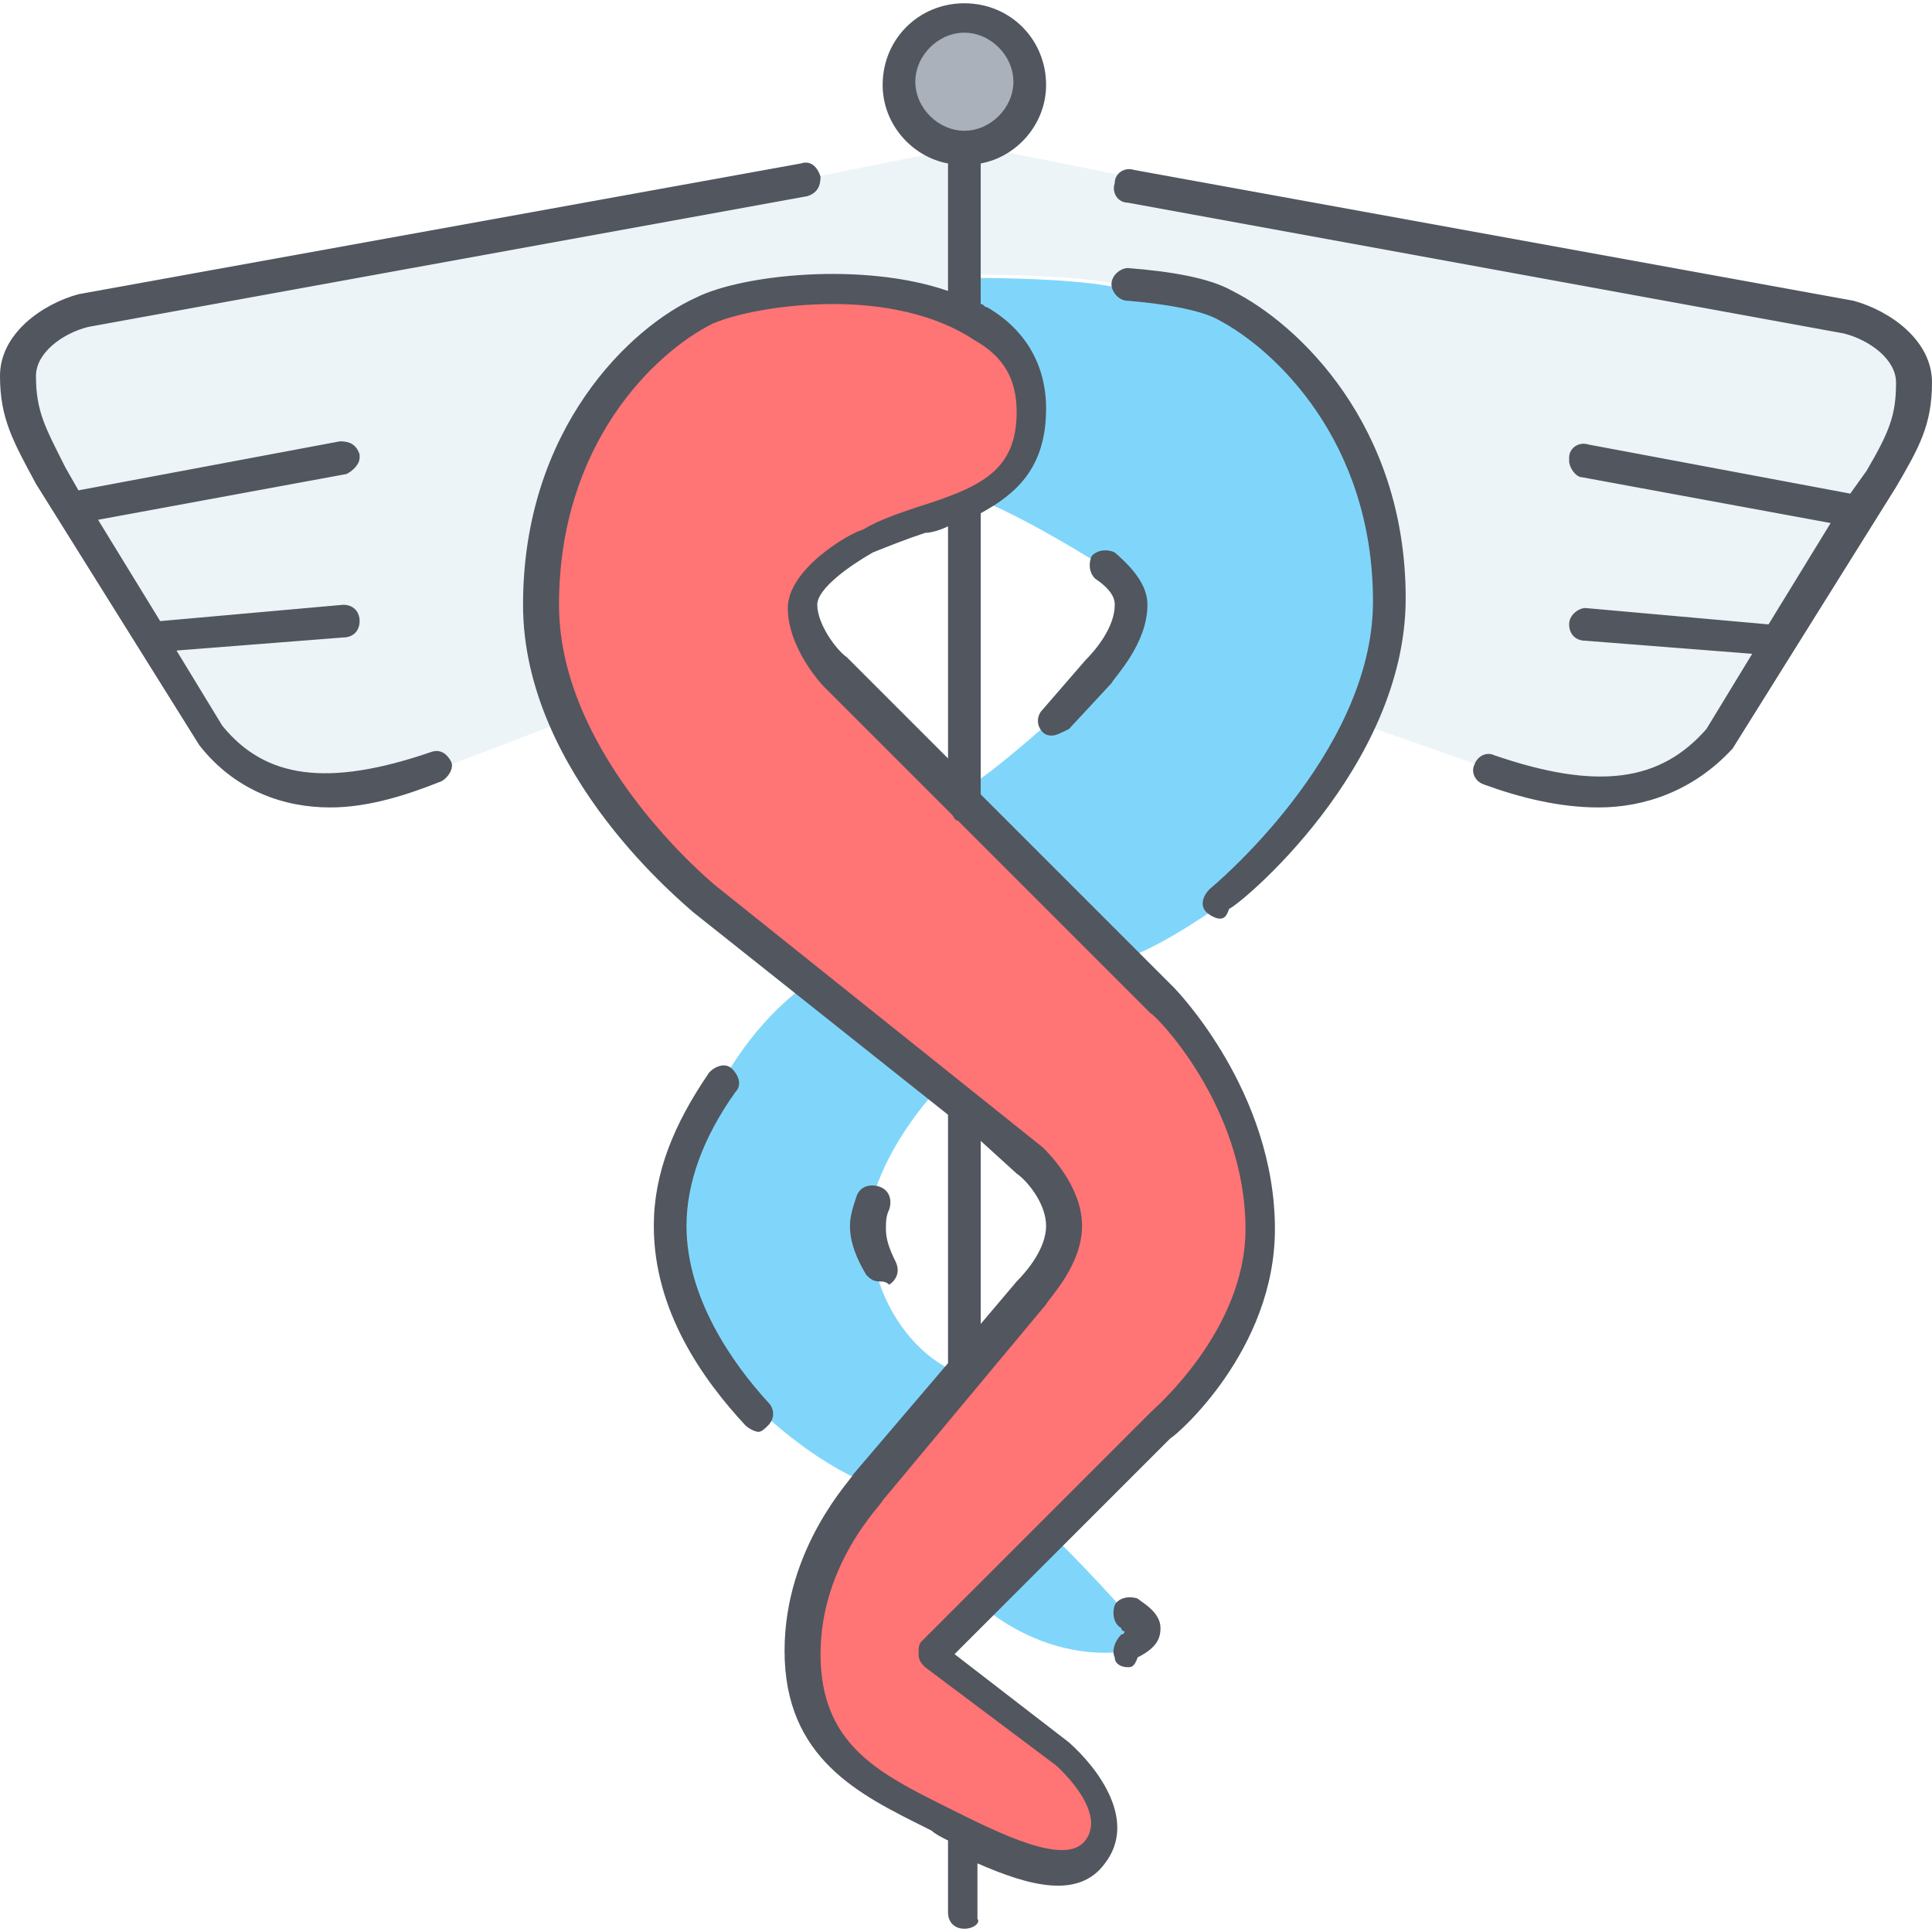
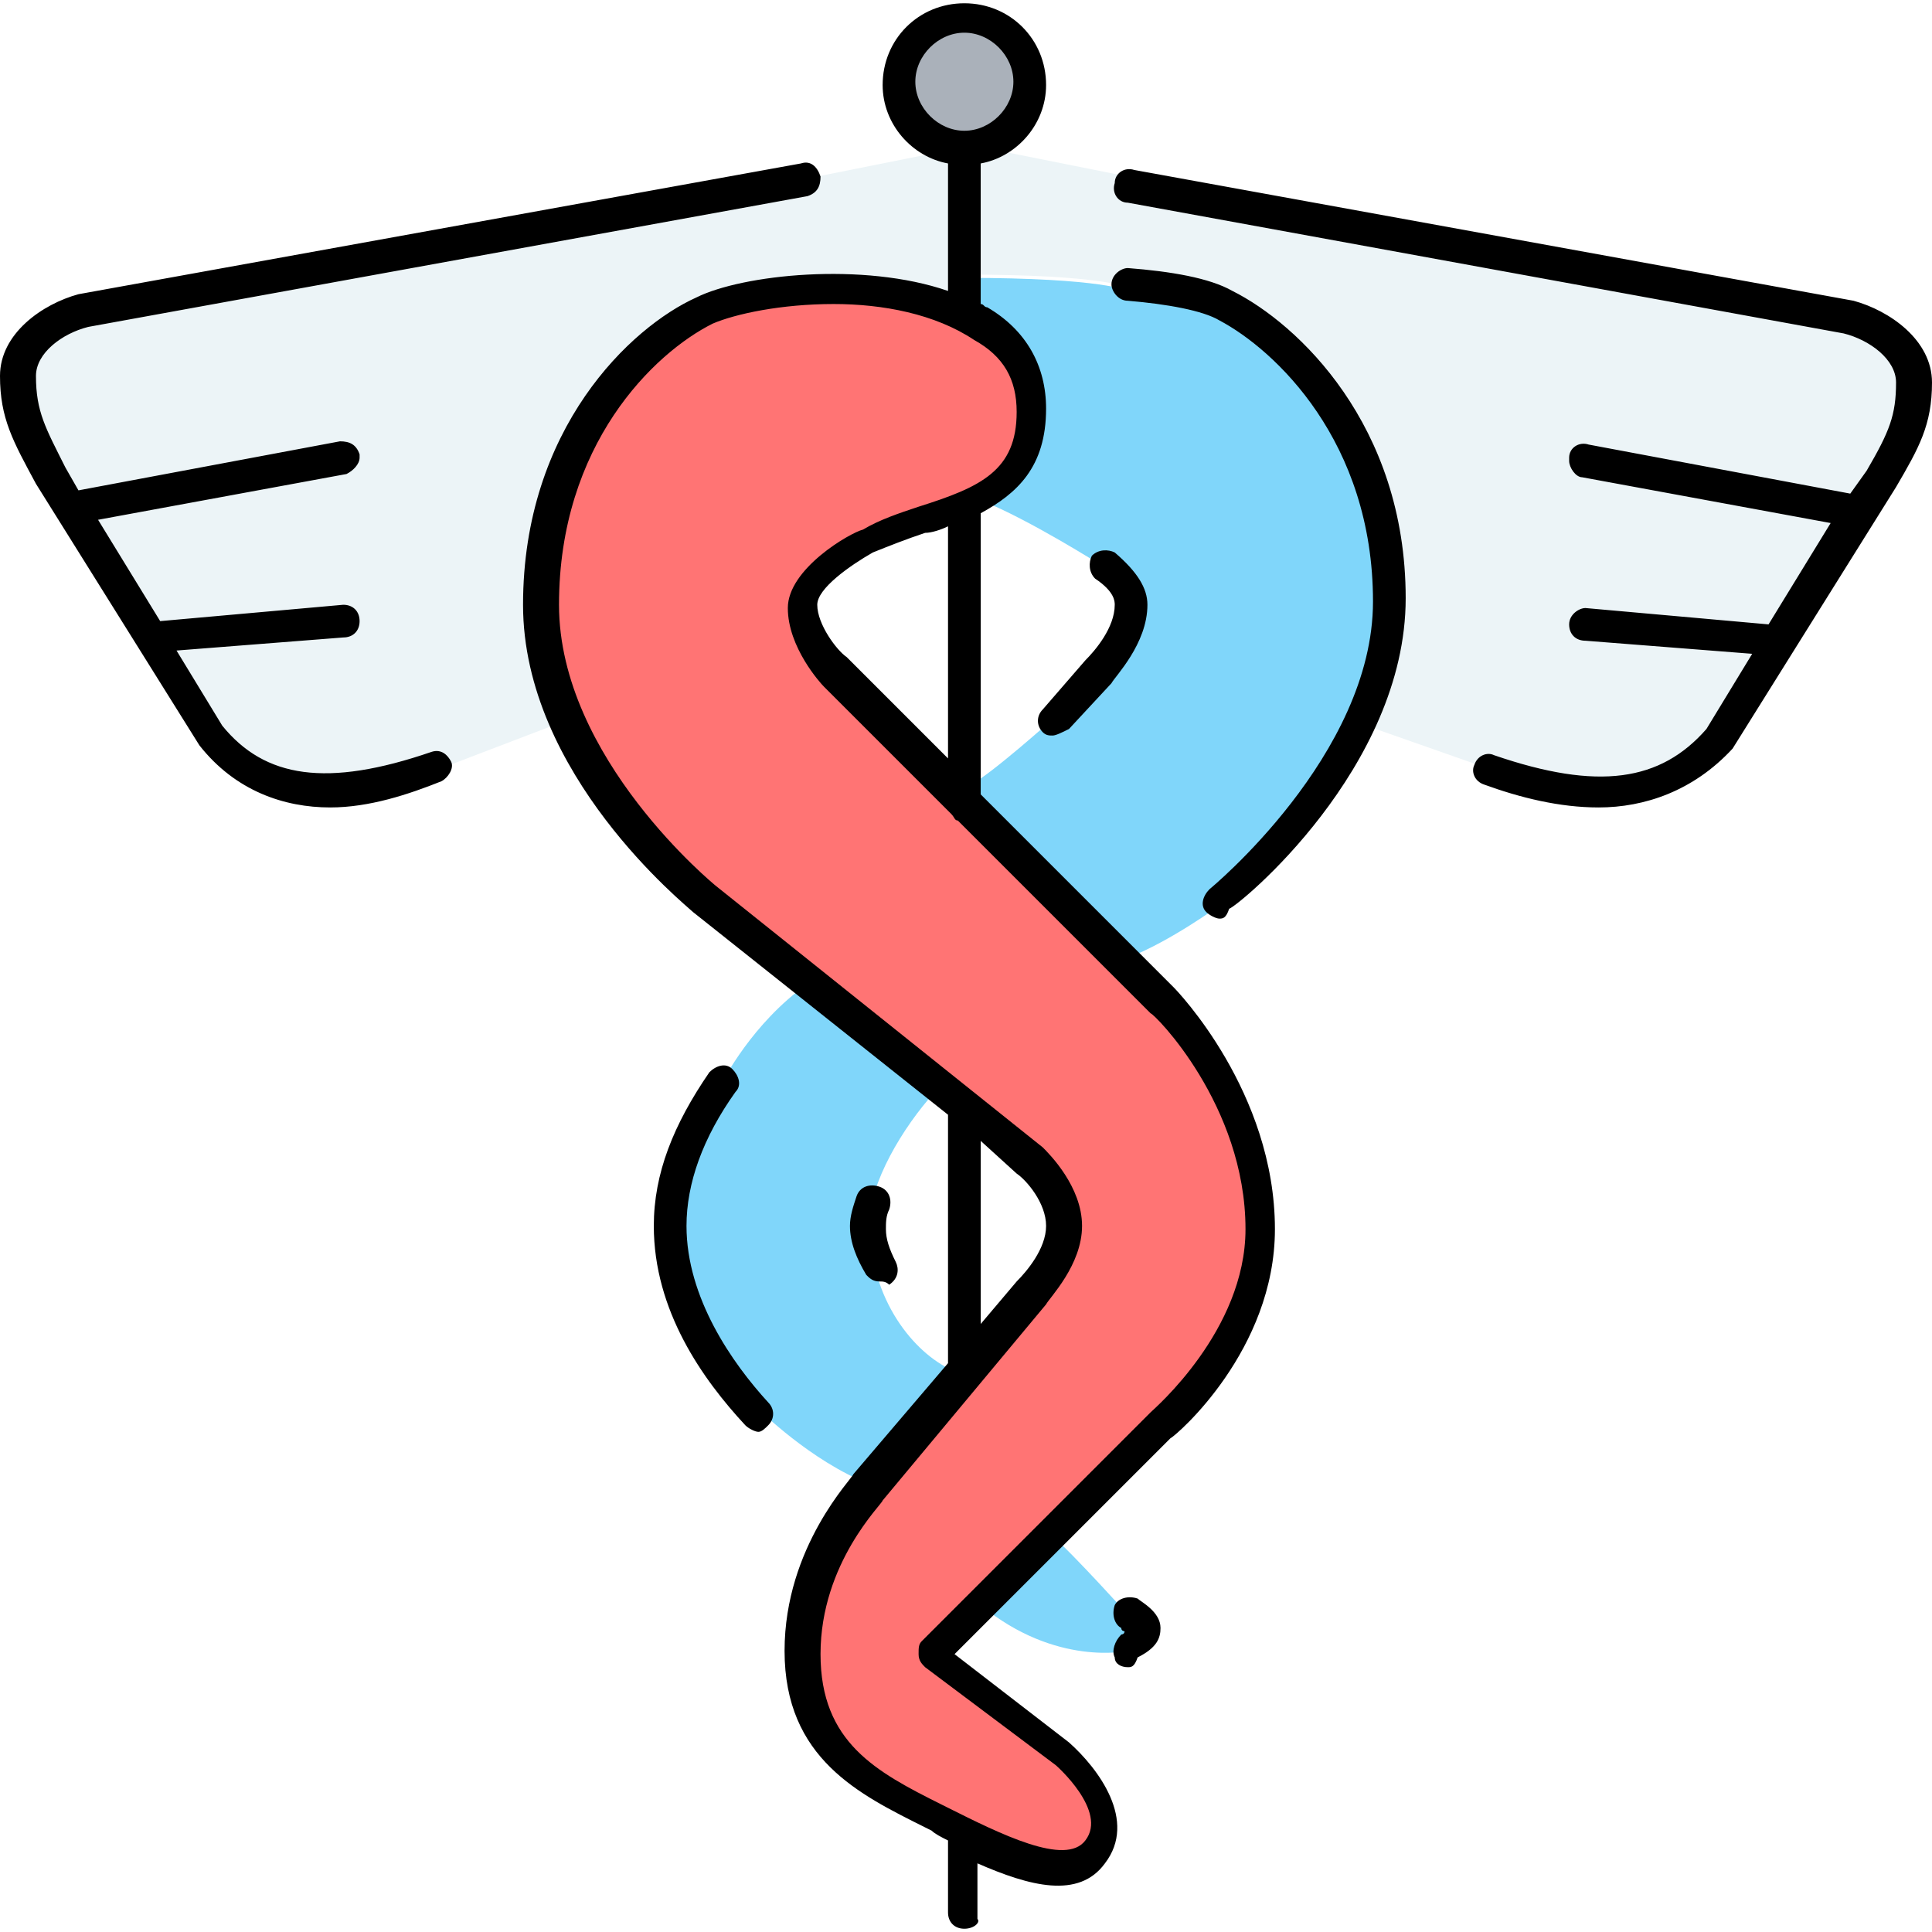
- <svg xmlns="http://www.w3.org/2000/svg" height="800px" width="800px" version="1.1" id="Layer_1" viewBox="0 0 504.32 504.32" xml:space="preserve">
-   <g transform="translate(1 1)">
-     <path style="fill:#ECF4F7;" d="M489.667,122.733L447,191c-13.653,17.067-34.133,17.067-59.733,8.533l-31.573-11.093l-1.707-0.853   c4.267-9.387,7.68-20.48,7.68-31.573c0-42.667-25.6-68.267-42.667-76.8c-5.12-2.56-14.507-4.267-25.6-5.12   c0,0-5.973-3.413-42.667-3.413V36.547L293.4,45.08l187.733,34.133c8.533,2.56,17.067,8.533,17.067,17.067   C498.2,107.373,495.64,112.493,489.667,122.733" />
-     <path style="fill:#80D6FA;" d="M250.733,71.533c36.693,0,42.667,3.413,42.667,3.413c11.093,0.853,20.48,2.56,25.6,5.12   c17.067,8.533,42.667,34.133,42.667,76.8c0,11.093-3.413,21.333-7.68,31.573c-12.8,27.307-36.693,46.933-36.693,46.933   s-12.8,9.387-23.893,13.653l-0.853,0.853l-41.813-41.813V203.8h1.707c5.12-2.56,21.333-17.067,21.333-17.067l11.093-12.8   c0,0,8.533-8.533,8.533-17.067c0-3.413-3.413-7.68-6.827-10.24c0,0-18.773-11.947-31.573-17.067l-0.853-0.853   c7.68-4.267,13.653-10.24,13.653-22.187s-6.827-20.48-17.067-24.747V71.533z M293.4,429.933c0,0-18.773,4.267-38.4-11.947l0,0   l17.92-17.92h0.853c5.12,4.267,20.48,21.333,20.48,21.333S301.933,425.667,293.4,429.933z M187.587,281.453   c0,0,7.68-15.36,22.187-25.6l0.853-0.853l34.133,27.307l-1.707,1.707c-8.533,9.387-17.067,23.893-17.067,34.133   c0,20.48,11.947,34.133,21.333,38.4l2.56,1.707l-23.893,28.16c-15.36-5.973-29.013-19.627-29.013-19.627   c-10.24-10.24-22.187-28.16-22.187-49.493C173.933,304.493,179.907,291.693,187.587,281.453z" />
-     <path style="fill:#AAB1BA;" d="M267.8,20.333c0,9.387-7.68,17.067-17.067,17.067c-9.387,0-17.067-7.68-17.067-17.067   s7.68-17.067,17.067-17.067C260.12,3.267,267.8,10.947,267.8,20.333" />
-     <path style="fill:#ECF4F7;" d="M54.467,191L11.8,122.733c-5.973-10.24-8.533-15.36-8.533-25.6c0-8.533,8.533-14.507,17.067-17.067   l187.733-34.133l42.667-8.533v34.133v9.387c-21.333-10.24-56.32-6.827-68.267-0.853C165.4,88.6,139.8,114.2,139.8,156.867   c0,11.093,2.56,20.48,6.827,29.867l-3.413,1.707L114.2,199.533C88.6,208.067,68.12,208.067,54.467,191" />
-     <path style="fill:#FF7474;" d="M250.733,208.067l41.813,41.813l9.387,9.387c0,0,25.6,25.6,25.6,59.733   c0,29.867-25.6,51.2-25.6,51.2l-29.013,29.013l0,0L255,417.133l-12.8,12.8l34.133,25.6c0,0,17.067,14.507,8.533,25.6   c-7.68,9.387-25.6,0-42.667-8.533c-17.067-8.533-34.133-17.067-34.133-42.667s17.067-42.667,17.067-42.667l23.893-28.16l2.56-2.56   l17.067-20.48c0,0,8.533-8.533,8.533-17.067s-8.533-17.067-8.533-17.067l-17.067-13.653l-6.827-5.973L210.627,255l-27.307-21.333   c0,0-23.893-19.627-35.84-46.933c-4.267-9.387-6.827-19.627-6.827-29.867c0-42.667,25.6-68.267,42.667-76.8   c11.947-5.973,46.933-9.387,68.267,0.853c10.24,5.12,17.067,12.8,17.067,24.747S262.68,124.44,255,127.853   c-0.853,0.853-2.56,1.707-3.413,1.707c-7.68,3.413-17.92,5.973-25.6,9.387c0,0-17.067,8.533-17.067,17.067   c0,8.533,8.533,17.067,8.533,17.067L250.733,208.067z" />
+ <svg xmlns="http://www.w3.org/2000/svg" height="800px" width="800px" version="1.1" id="Layer_1" viewBox="0 0 504.32 504.32" xml:space="preserve" fill="#000000">
+   <g id="SVGRepo_bgCarrier" stroke-width="0" />
+   <g id="SVGRepo_tracerCarrier" stroke-linecap="round" stroke-linejoin="round" />
+   <g id="SVGRepo_iconCarrier">
+     <g transform="translate(1 1)">
+       <path style="fill:#ECF4F7;" d="M489.667,122.733L447,191c-13.653,17.067-34.133,17.067-59.733,8.533l-31.573-11.093l-1.707-0.853 c4.267-9.387,7.68-20.48,7.68-31.573c0-42.667-25.6-68.267-42.667-76.8c-5.12-2.56-14.507-4.267-25.6-5.12 c0,0-5.973-3.413-42.667-3.413V36.547L293.4,45.08l187.733,34.133c8.533,2.56,17.067,8.533,17.067,17.067 C498.2,107.373,495.64,112.493,489.667,122.733" />
+       <path style="fill:#80D6FA;" d="M250.733,71.533c36.693,0,42.667,3.413,42.667,3.413c11.093,0.853,20.48,2.56,25.6,5.12 c17.067,8.533,42.667,34.133,42.667,76.8c0,11.093-3.413,21.333-7.68,31.573c-12.8,27.307-36.693,46.933-36.693,46.933 s-12.8,9.387-23.893,13.653l-0.853,0.853l-41.813-41.813V203.8h1.707c5.12-2.56,21.333-17.067,21.333-17.067l11.093-12.8 c0,0,8.533-8.533,8.533-17.067c0-3.413-3.413-7.68-6.827-10.24c0,0-18.773-11.947-31.573-17.067l-0.853-0.853 c7.68-4.267,13.653-10.24,13.653-22.187s-6.827-20.48-17.067-24.747V71.533z M293.4,429.933c0,0-18.773,4.267-38.4-11.947l0,0 l17.92-17.92h0.853c5.12,4.267,20.48,21.333,20.48,21.333S301.933,425.667,293.4,429.933z M187.587,281.453 c0,0,7.68-15.36,22.187-25.6l0.853-0.853l34.133,27.307l-1.707,1.707c-8.533,9.387-17.067,23.893-17.067,34.133 c0,20.48,11.947,34.133,21.333,38.4l2.56,1.707l-23.893,28.16c-15.36-5.973-29.013-19.627-29.013-19.627 c-10.24-10.24-22.187-28.16-22.187-49.493C173.933,304.493,179.907,291.693,187.587,281.453z" />
+       <path style="fill:#AAB1BA;" d="M267.8,20.333c0,9.387-7.68,17.067-17.067,17.067c-9.387,0-17.067-7.68-17.067-17.067 s7.68-17.067,17.067-17.067C260.12,3.267,267.8,10.947,267.8,20.333" />
+       <path style="fill:#ECF4F7;" d="M54.467,191L11.8,122.733c-5.973-10.24-8.533-15.36-8.533-25.6c0-8.533,8.533-14.507,17.067-17.067 l187.733-34.133l42.667-8.533v34.133v9.387c-21.333-10.24-56.32-6.827-68.267-0.853C165.4,88.6,139.8,114.2,139.8,156.867 c0,11.093,2.56,20.48,6.827,29.867l-3.413,1.707L114.2,199.533C88.6,208.067,68.12,208.067,54.467,191" />
+       <path style="fill:#FF7474;" d="M250.733,208.067l41.813,41.813l9.387,9.387c0,0,25.6,25.6,25.6,59.733 c0,29.867-25.6,51.2-25.6,51.2l-29.013,29.013l0,0L255,417.133l-12.8,12.8l34.133,25.6c0,0,17.067,14.507,8.533,25.6 c-7.68,9.387-25.6,0-42.667-8.533c-17.067-8.533-34.133-17.067-34.133-42.667s17.067-42.667,17.067-42.667l23.893-28.16l2.56-2.56 l17.067-20.48c0,0,8.533-8.533,8.533-17.067s-8.533-17.067-8.533-17.067l-17.067-13.653l-6.827-5.973L210.627,255l-27.307-21.333 c0,0-23.893-19.627-35.84-46.933c-4.267-9.387-6.827-19.627-6.827-29.867c0-42.667,25.6-68.267,42.667-76.8 c11.947-5.973,46.933-9.387,68.267,0.853c10.24,5.12,17.067,12.8,17.067,24.747S262.68,124.44,255,127.853 c-0.853,0.853-2.56,1.707-3.413,1.707c-7.68,3.413-17.92,5.973-25.6,9.387c0,0-17.067,8.533-17.067,17.067 c0,8.533,8.533,17.067,8.533,17.067L250.733,208.067z" />
+     </g>
+     <path style="fill:#51565;" d="M251.733,503.467c-2.56,0-4.267-1.707-4.267-4.267v-18.773c-1.707-0.853-3.413-1.707-4.267-2.56 l-1.707-0.853c-17.067-8.533-36.693-17.92-36.693-46.08c0-27.307,17.92-45.227,17.92-46.08l24.747-29.013v-64.853l-66.56-52.907 c-1.707-1.707-44.373-35.84-44.373-80.213c0-46.08,28.16-72.533,45.227-80.213c11.947-5.973,43.52-9.387,65.707-1.707v-33.28 c-9.387-1.707-17.067-10.24-17.067-20.48c0-11.947,9.387-21.333,21.333-21.333c11.947,0,21.333,9.387,21.333,21.333 c0,10.24-7.68,18.773-17.067,20.48V79.36c0.853,0,0.853,0.853,1.707,0.853c10.24,5.973,15.36,15.36,15.36,26.453 c0,15.36-7.68,22.187-17.067,27.307v73.387l50.347,50.347c0.853,0.853,26.453,27.307,26.453,63.147 c0,31.573-25.6,53.76-27.307,54.613l-56.32,56.32l29.867,23.04c7.68,6.827,17.92,20.48,9.387,31.573l0,0 c-6.827,9.387-19.627,5.973-33.28,0v14.507C256,501.76,254.293,503.467,251.733,503.467z M217.6,79.36 c-13.653,0-25.6,2.56-31.573,5.12c-15.36,7.68-40.107,31.573-40.107,73.387c0,40.107,40.96,73.387,40.96,73.387l85.333,68.267 c1.707,1.707,10.24,10.24,10.24,20.48c0,10.24-8.533,18.773-9.387,20.48l-42.667,51.2c0,0.853-16.213,16.213-16.213,40.107 c0,23.04,14.507,30.72,31.573,39.253l1.707,0.853c13.653,6.827,30.72,15.36,35.84,8.533l0,0c5.973-7.68-7.68-19.627-7.68-19.627 l-34.133-25.6c-0.853-0.853-1.707-1.707-1.707-3.413s0-2.56,0.853-3.413l59.733-59.733c0.853-0.853,24.747-21.333,24.747-47.787 c0-32.427-23.893-56.32-24.747-56.32l-50.347-50.347c-0.853,0-0.853-0.853-1.707-1.707l-33.28-33.28 c-0.853-0.853-9.387-10.24-9.387-20.48c0-10.24,16.213-19.627,19.627-20.48c4.267-2.56,9.387-4.267,14.507-5.973 c16.213-5.12,25.6-9.387,25.6-24.747c0-8.533-3.413-14.507-11.093-18.773C244.053,81.92,230.4,79.36,217.6,79.36z M256,297.813 V345.6l9.387-11.093c2.56-2.56,7.68-8.533,7.68-14.507c0-5.973-5.12-11.947-7.68-13.653L256,297.813z M247.467,137.387 c-1.707,0.853-4.267,1.707-5.973,1.707c-5.12,1.707-9.387,3.413-13.653,5.12c-5.973,3.413-14.507,9.387-14.507,13.653 c0,5.12,5.12,11.947,7.68,13.653l26.453,26.453V137.387z M251.733,8.533c-6.827,0-12.8,5.973-12.8,12.8s5.973,12.8,12.8,12.8 c6.827,0,12.8-5.973,12.8-12.8S258.56,8.533,251.733,8.533z M294.4,435.2c-1.707,0-3.413-0.853-3.413-2.56 c-0.853-1.707,0-4.267,1.707-5.973c0,0,0.853,0,0.853-0.853c0,0-0.853,0-0.853-0.853c-1.707-0.853-2.56-3.413-1.707-5.973 c0.853-1.707,3.413-2.56,5.973-1.707c0.853,0.853,5.973,3.413,5.973,7.68c0,2.56-0.853,5.12-5.973,7.68 C296.107,435.2,295.253,435.2,294.4,435.2z M197.973,373.76c-0.853,0-2.56-0.853-3.413-1.707 c-11.093-11.947-23.893-29.867-23.893-52.053c0-13.653,5.12-26.453,14.507-40.107c1.707-1.707,4.267-2.56,5.973-0.853 c1.707,1.707,2.56,4.267,0.853,5.973c-8.533,11.947-12.8,23.893-12.8,34.987c0,18.773,11.947,35.84,21.333,46.08 c1.707,1.707,1.707,4.267,0,5.973C199.68,372.907,198.827,373.76,197.973,373.76z M229.547,334.507c-1.707,0-2.56-0.853-3.413-1.707 c-2.56-4.267-4.267-8.533-4.267-12.8c0-2.56,0.853-5.12,1.707-7.68c0.853-2.56,3.413-3.413,5.973-2.56s3.413,3.413,2.56,5.973 c-0.853,1.707-0.853,3.413-0.853,5.12c0,2.56,0.853,5.12,2.56,8.533c0.853,1.707,0.853,4.267-1.707,5.973 C231.253,334.507,230.4,334.507,229.547,334.507z M318.293,239.787c-0.853,0-2.56-0.853-3.413-1.707 c-1.707-1.707-0.853-4.267,0.853-5.973c0,0,42.667-34.987,42.667-75.093c0-41.813-25.6-65.707-40.107-73.387 c-4.267-2.56-13.653-4.267-23.893-5.12c-2.56,0-4.267-2.56-4.267-4.267c0-2.56,2.56-4.267,4.267-4.267 c11.093,0.853,21.333,2.56,27.307,5.973c17.067,8.533,45.227,34.987,45.227,80.213c0,44.373-43.52,80.213-46.08,81.067 C320,239.787,319.147,239.787,318.293,239.787z M86.187,210.773c-11.947,0-24.747-4.267-34.133-16.213L9.387,126.293 C3.413,115.2,0,109.227,0,98.134S11.093,79.36,20.48,76.8l188.587-34.133c2.56-0.853,4.267,0.853,5.12,3.413 c0,2.56-0.853,4.267-3.413,5.12L23.04,85.334c-6.827,1.707-13.653,6.827-13.653,12.8c0,9.387,2.56,13.653,7.68,23.893L20.48,128 l68.267-12.8c2.56,0,4.267,0.853,5.12,3.413v0.853c0,1.707-1.707,3.413-3.413,4.267L25.6,135.68l16.213,26.453l47.787-4.267 c2.56,0,4.267,1.707,4.267,4.267l0,0c0,2.56-1.707,4.267-4.267,4.267l-43.52,3.413l11.947,19.627 c11.093,13.653,27.307,16.213,54.613,6.827c2.56-0.853,4.267,0.853,5.12,2.56s-0.853,4.267-2.56,5.12 C106.667,207.36,96.427,210.773,86.187,210.773z M417.28,210.773c-10.24,0-20.48-2.56-29.867-5.973 c-2.56-0.853-3.413-3.413-2.56-5.12c0.853-2.56,3.413-3.413,5.12-2.56c27.307,9.387,43.52,6.827,55.467-6.827l11.947-19.627 l-43.52-3.413c-2.56,0-4.267-1.707-4.267-4.267l0,0c0-2.56,2.56-4.267,4.267-4.267l47.787,4.267l16.213-26.453l-64.853-11.947 c-1.707,0-3.413-2.56-3.413-4.267v-0.853c0-2.56,2.56-4.267,5.12-3.413l68.267,12.8l4.267-5.973c5.973-10.24,7.68-14.507,7.68-23.04 c0-5.973-6.827-11.093-13.653-12.8L294.4,52.907c-2.56,0-4.267-2.56-3.413-5.12c0-2.56,2.56-4.267,5.12-3.413L483.84,78.507 c9.387,2.56,20.48,10.24,20.48,21.333s-3.413,17.067-9.387,27.307l-42.667,68.267C442.027,206.507,429.227,210.773,417.28,210.773z M274.773,192c-0.853,0-1.707,0-2.56-0.853c-1.707-1.707-1.707-4.267,0-5.973l11.093-12.8c2.56-2.56,7.68-8.533,7.68-14.507 c0-0.853,0-3.413-5.12-6.827c-1.707-1.707-1.707-4.267-0.853-5.973c1.707-1.707,4.267-1.707,5.973-0.853 c5.973,5.12,8.533,9.387,8.533,13.653c0,10.24-8.533,18.773-9.387,20.48l-11.093,11.947C277.333,191.147,275.627,192,274.773,192z" />
  </g>
-   <path style="fill:#51565F;" d="M251.733,503.467c-2.56,0-4.267-1.707-4.267-4.267v-18.773c-1.707-0.853-3.413-1.707-4.267-2.56  l-1.707-0.853c-17.067-8.533-36.693-17.92-36.693-46.08c0-27.307,17.92-45.227,17.92-46.08l24.747-29.013v-64.853l-66.56-52.907  c-1.707-1.707-44.373-35.84-44.373-80.213c0-46.08,28.16-72.533,45.227-80.213c11.947-5.973,43.52-9.387,65.707-1.707v-33.28  c-9.387-1.707-17.067-10.24-17.067-20.48c0-11.947,9.387-21.333,21.333-21.333c11.947,0,21.333,9.387,21.333,21.333  c0,10.24-7.68,18.773-17.067,20.48V79.36c0.853,0,0.853,0.853,1.707,0.853c10.24,5.973,15.36,15.36,15.36,26.453  c0,15.36-7.68,22.187-17.067,27.307v73.387l50.347,50.347c0.853,0.853,26.453,27.307,26.453,63.147  c0,31.573-25.6,53.76-27.307,54.613l-56.32,56.32l29.867,23.04c7.68,6.827,17.92,20.48,9.387,31.573l0,0  c-6.827,9.387-19.627,5.973-33.28,0v14.507C256,501.76,254.293,503.467,251.733,503.467z M217.6,79.36  c-13.653,0-25.6,2.56-31.573,5.12c-15.36,7.68-40.107,31.573-40.107,73.387c0,40.107,40.96,73.387,40.96,73.387l85.333,68.267  c1.707,1.707,10.24,10.24,10.24,20.48c0,10.24-8.533,18.773-9.387,20.48l-42.667,51.2c0,0.853-16.213,16.213-16.213,40.107  c0,23.04,14.507,30.72,31.573,39.253l1.707,0.853c13.653,6.827,30.72,15.36,35.84,8.533l0,0c5.973-7.68-7.68-19.627-7.68-19.627  l-34.133-25.6c-0.853-0.853-1.707-1.707-1.707-3.413s0-2.56,0.853-3.413l59.733-59.733c0.853-0.853,24.747-21.333,24.747-47.787  c0-32.427-23.893-56.32-24.747-56.32l-50.347-50.347c-0.853,0-0.853-0.853-1.707-1.707l-33.28-33.28  c-0.853-0.853-9.387-10.24-9.387-20.48c0-10.24,16.213-19.627,19.627-20.48c4.267-2.56,9.387-4.267,14.507-5.973  c16.213-5.12,25.6-9.387,25.6-24.747c0-8.533-3.413-14.507-11.093-18.773C244.053,81.92,230.4,79.36,217.6,79.36z M256,297.813  V345.6l9.387-11.093c2.56-2.56,7.68-8.533,7.68-14.507c0-5.973-5.12-11.947-7.68-13.653L256,297.813z M247.467,137.387  c-1.707,0.853-4.267,1.707-5.973,1.707c-5.12,1.707-9.387,3.413-13.653,5.12c-5.973,3.413-14.507,9.387-14.507,13.653  c0,5.12,5.12,11.947,7.68,13.653l26.453,26.453V137.387z M251.733,8.533c-6.827,0-12.8,5.973-12.8,12.8s5.973,12.8,12.8,12.8  c6.827,0,12.8-5.973,12.8-12.8S258.56,8.533,251.733,8.533z M294.4,435.2c-1.707,0-3.413-0.853-3.413-2.56  c-0.853-1.707,0-4.267,1.707-5.973c0,0,0.853,0,0.853-0.853c0,0-0.853,0-0.853-0.853c-1.707-0.853-2.56-3.413-1.707-5.973  c0.853-1.707,3.413-2.56,5.973-1.707c0.853,0.853,5.973,3.413,5.973,7.68c0,2.56-0.853,5.12-5.973,7.68  C296.107,435.2,295.253,435.2,294.4,435.2z M197.973,373.76c-0.853,0-2.56-0.853-3.413-1.707  c-11.093-11.947-23.893-29.867-23.893-52.053c0-13.653,5.12-26.453,14.507-40.107c1.707-1.707,4.267-2.56,5.973-0.853  c1.707,1.707,2.56,4.267,0.853,5.973c-8.533,11.947-12.8,23.893-12.8,34.987c0,18.773,11.947,35.84,21.333,46.08  c1.707,1.707,1.707,4.267,0,5.973C199.68,372.907,198.827,373.76,197.973,373.76z M229.547,334.507c-1.707,0-2.56-0.853-3.413-1.707  c-2.56-4.267-4.267-8.533-4.267-12.8c0-2.56,0.853-5.12,1.707-7.68c0.853-2.56,3.413-3.413,5.973-2.56s3.413,3.413,2.56,5.973  c-0.853,1.707-0.853,3.413-0.853,5.12c0,2.56,0.853,5.12,2.56,8.533c0.853,1.707,0.853,4.267-1.707,5.973  C231.253,334.507,230.4,334.507,229.547,334.507z M318.293,239.787c-0.853,0-2.56-0.853-3.413-1.707  c-1.707-1.707-0.853-4.267,0.853-5.973c0,0,42.667-34.987,42.667-75.093c0-41.813-25.6-65.707-40.107-73.387  c-4.267-2.56-13.653-4.267-23.893-5.12c-2.56,0-4.267-2.56-4.267-4.267c0-2.56,2.56-4.267,4.267-4.267  c11.093,0.853,21.333,2.56,27.307,5.973c17.067,8.533,45.227,34.987,45.227,80.213c0,44.373-43.52,80.213-46.08,81.067  C320,239.787,319.147,239.787,318.293,239.787z M86.187,210.773c-11.947,0-24.747-4.267-34.133-16.213L9.387,126.293  C3.413,115.2,0,109.227,0,98.134S11.093,79.36,20.48,76.8l188.587-34.133c2.56-0.853,4.267,0.853,5.12,3.413  c0,2.56-0.853,4.267-3.413,5.12L23.04,85.334c-6.827,1.707-13.653,6.827-13.653,12.8c0,9.387,2.56,13.653,7.68,23.893L20.48,128  l68.267-12.8c2.56,0,4.267,0.853,5.12,3.413v0.853c0,1.707-1.707,3.413-3.413,4.267L25.6,135.68l16.213,26.453l47.787-4.267  c2.56,0,4.267,1.707,4.267,4.267l0,0c0,2.56-1.707,4.267-4.267,4.267l-43.52,3.413l11.947,19.627  c11.093,13.653,27.307,16.213,54.613,6.827c2.56-0.853,4.267,0.853,5.12,2.56s-0.853,4.267-2.56,5.12  C106.667,207.36,96.427,210.773,86.187,210.773z M417.28,210.773c-10.24,0-20.48-2.56-29.867-5.973  c-2.56-0.853-3.413-3.413-2.56-5.12c0.853-2.56,3.413-3.413,5.12-2.56c27.307,9.387,43.52,6.827,55.467-6.827l11.947-19.627  l-43.52-3.413c-2.56,0-4.267-1.707-4.267-4.267l0,0c0-2.56,2.56-4.267,4.267-4.267l47.787,4.267l16.213-26.453l-64.853-11.947  c-1.707,0-3.413-2.56-3.413-4.267v-0.853c0-2.56,2.56-4.267,5.12-3.413l68.267,12.8l4.267-5.973c5.973-10.24,7.68-14.507,7.68-23.04  c0-5.973-6.827-11.093-13.653-12.8L294.4,52.907c-2.56,0-4.267-2.56-3.413-5.12c0-2.56,2.56-4.267,5.12-3.413L483.84,78.507  c9.387,2.56,20.48,10.24,20.48,21.333s-3.413,17.067-9.387,27.307l-42.667,68.267C442.027,206.507,429.227,210.773,417.28,210.773z   M274.773,192c-0.853,0-1.707,0-2.56-0.853c-1.707-1.707-1.707-4.267,0-5.973l11.093-12.8c2.56-2.56,7.68-8.533,7.68-14.507  c0-0.853,0-3.413-5.12-6.827c-1.707-1.707-1.707-4.267-0.853-5.973c1.707-1.707,4.267-1.707,5.973-0.853  c5.973,5.12,8.533,9.387,8.533,13.653c0,10.24-8.533,18.773-9.387,20.48l-11.093,11.947C277.333,191.147,275.627,192,274.773,192z" />
</svg>
